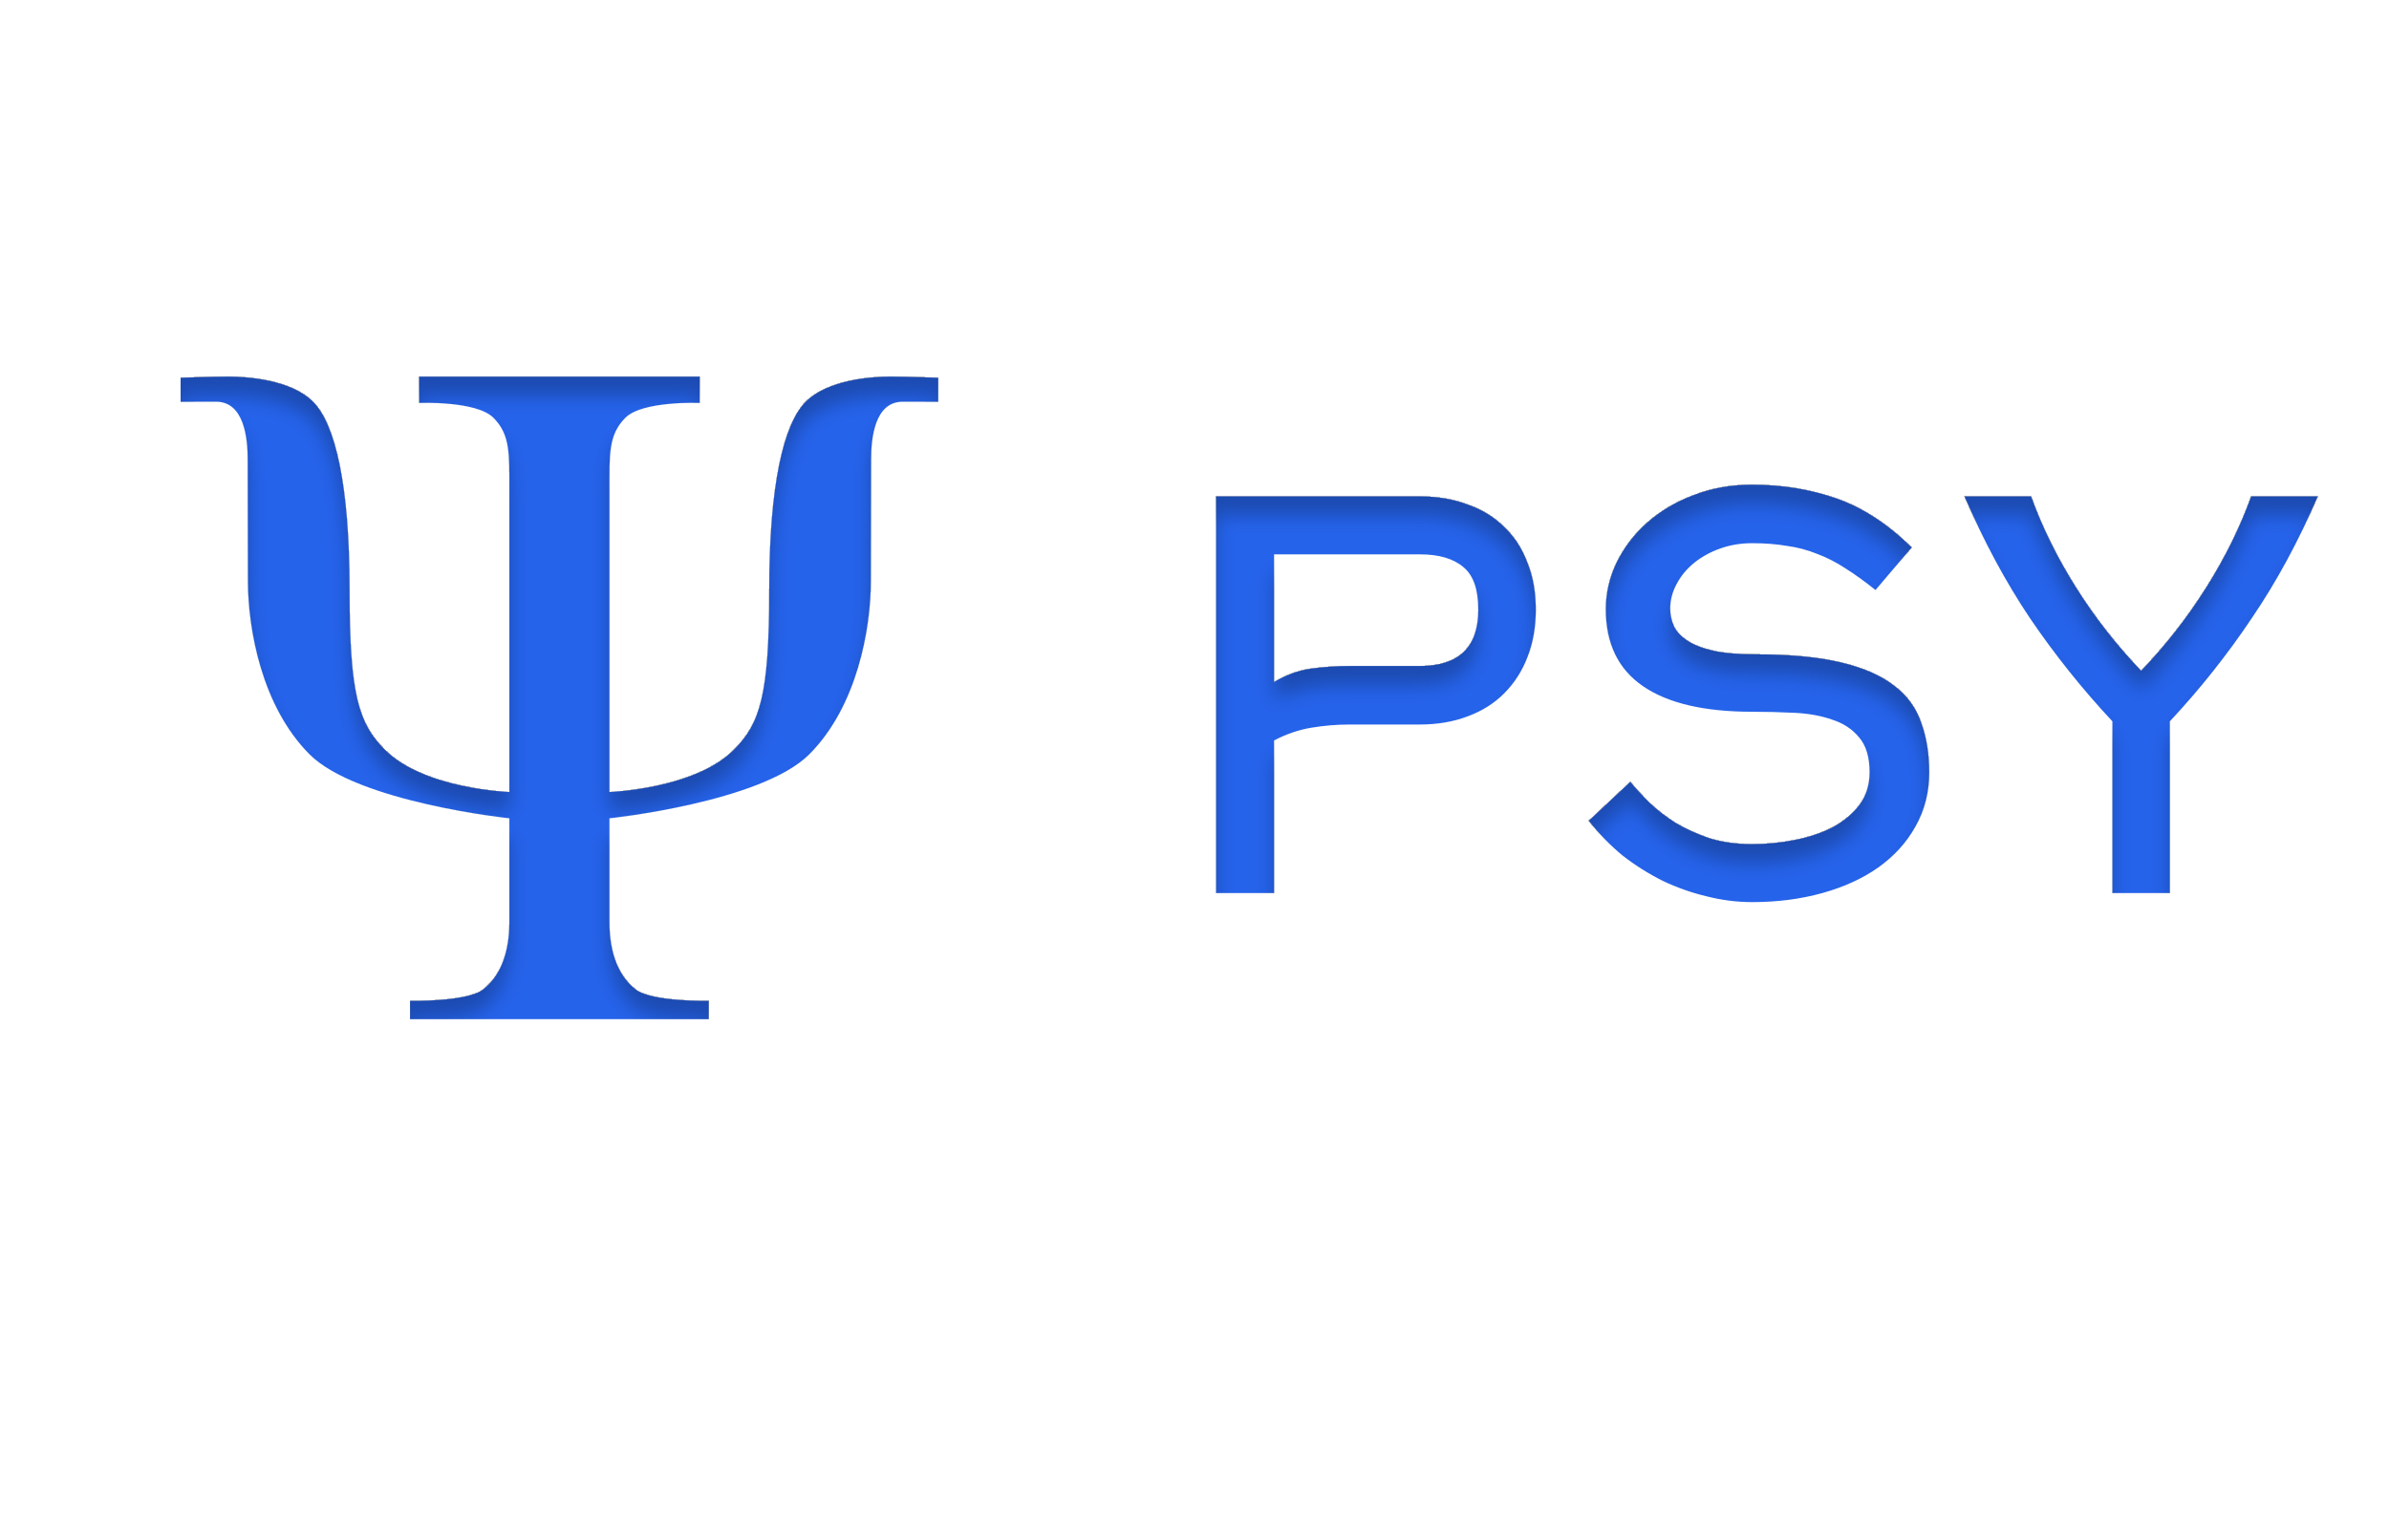
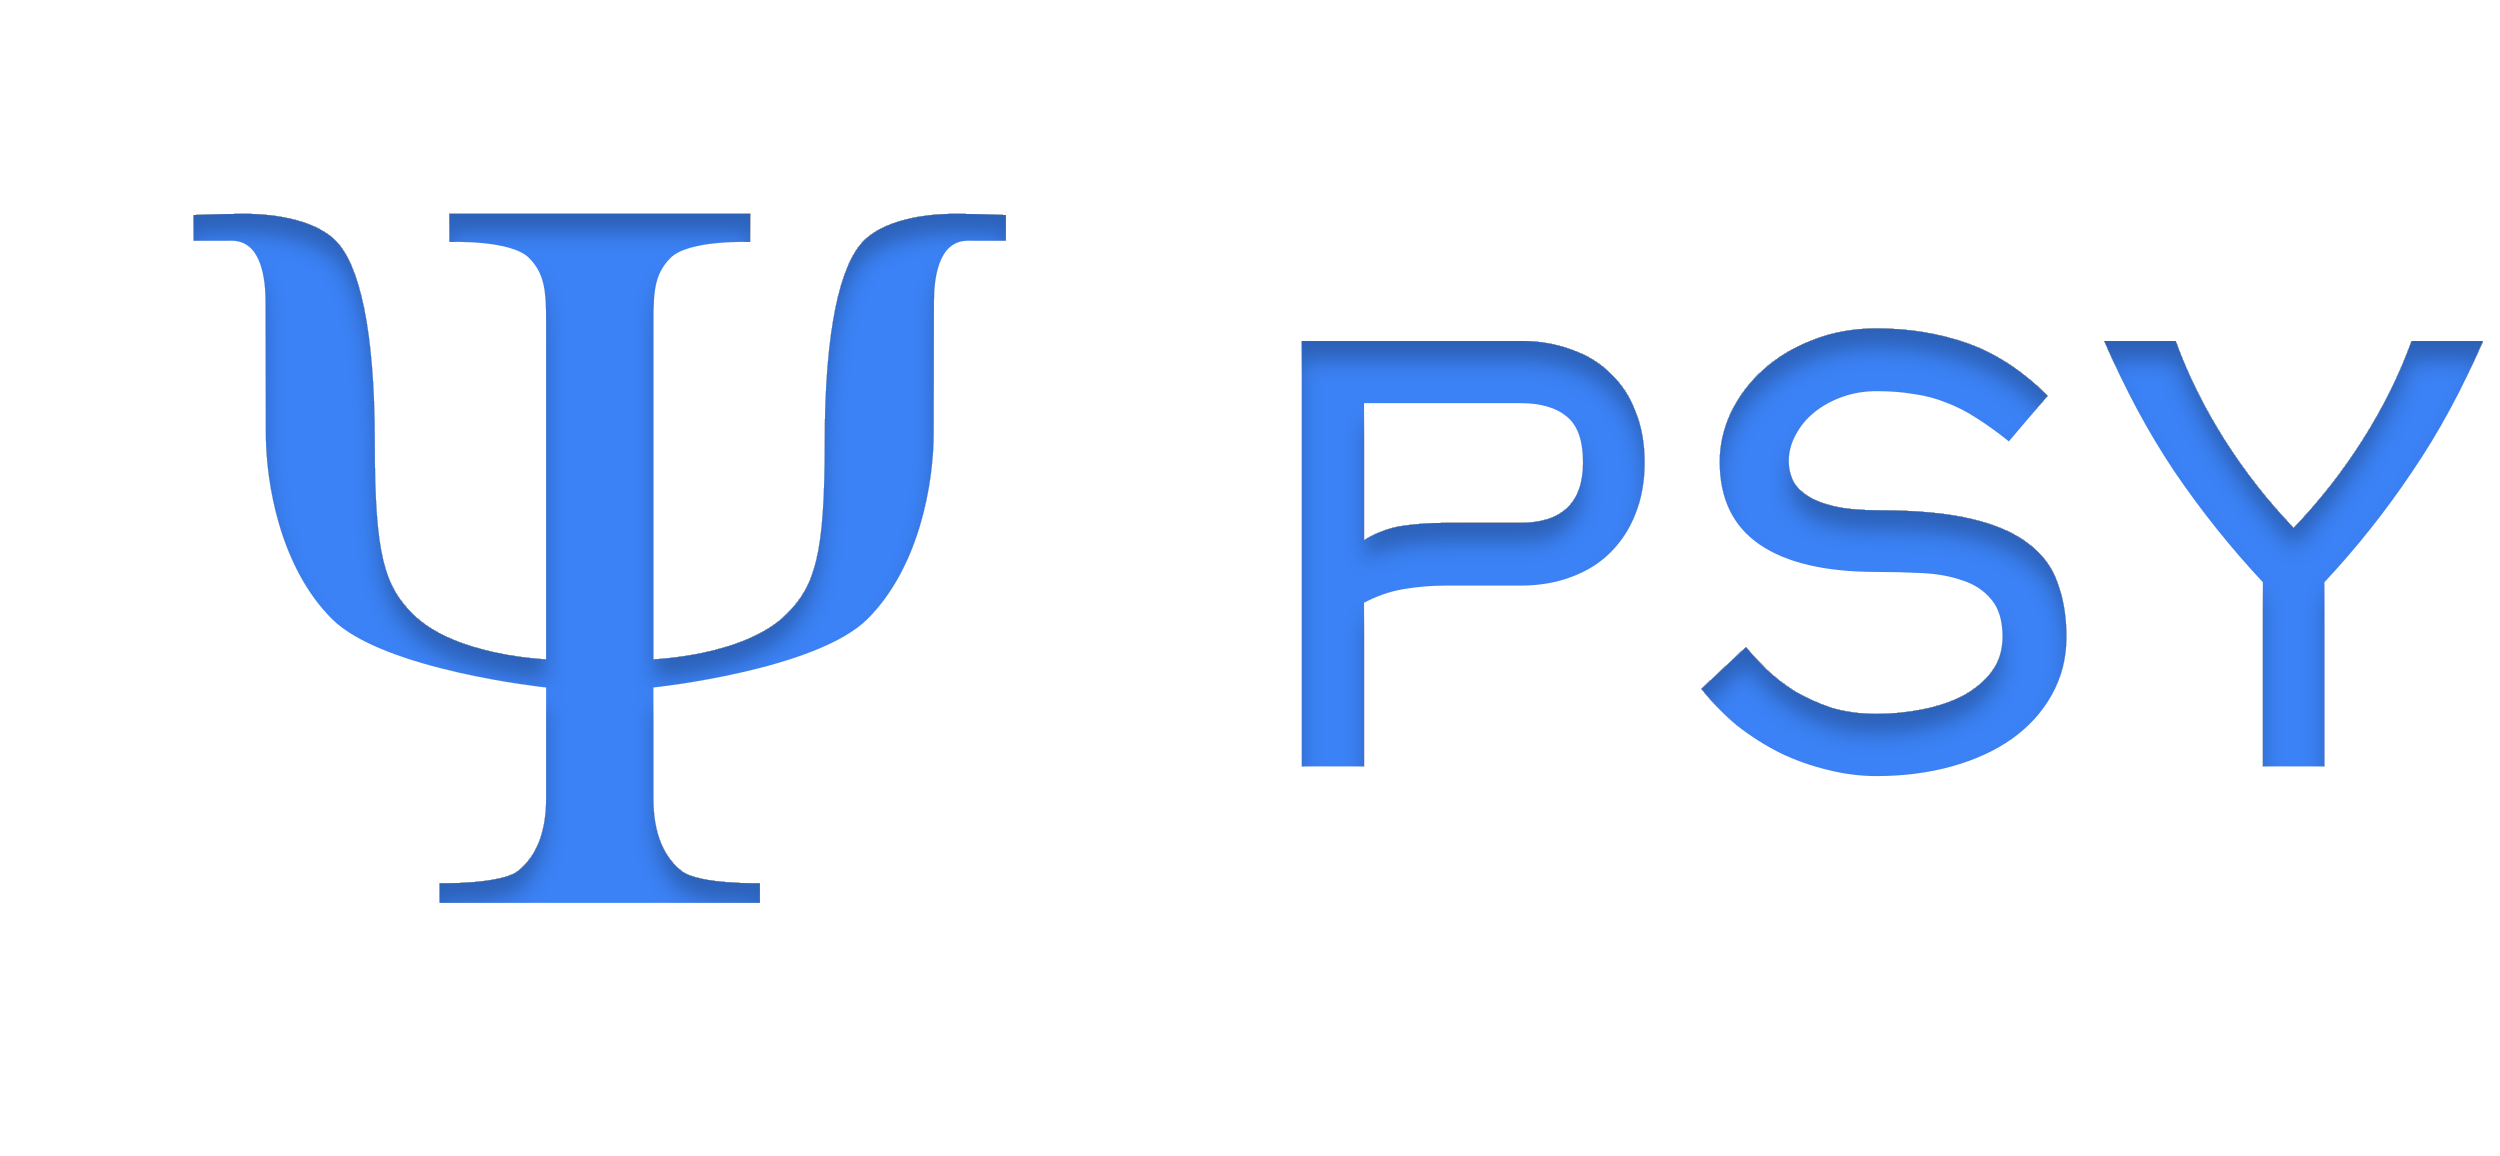
- <svg xmlns="http://www.w3.org/2000/svg" class="" width="501" height="323" viewBox="0 0 501 323" fill="none">
+ <svg xmlns="http://www.w3.org/2000/svg" width="489" height="226" viewBox="0 0 489 226" fill="none">
  <g filter="url(#filter0_i_443_12578)">
-     <path fill-rule="evenodd" clip-rule="evenodd" d="M148.63 213.784V209.954C148.63 209.954 136.66 210.193 133.309 207.56C129.958 204.927 127.803 200.378 127.803 193.436C127.803 186.494 127.803 171.651 127.803 171.651C127.803 171.651 159.642 168.3 169.696 158.246C179.751 148.191 182.623 131.913 182.623 121.858C182.623 116.831 182.676 103.319 182.676 96.255C182.676 91.941 183.439 84.259 189.294 84.259C192.205 84.259 196.747 84.274 196.747 84.274V79.247C196.747 79.247 190.523 79.007 186.693 79.007C182.863 79.007 173.646 79.606 168.978 84.274C164.31 88.942 161.318 101.749 161.318 123.773C161.318 145.797 159.403 151.782 153.897 157.288C145.637 165.548 127.803 166.145 127.803 166.145C127.803 166.145 127.803 110.607 127.803 102.946C127.803 95.286 127.564 91.216 131.154 87.625C134.745 84.034 146.715 84.513 146.715 84.513V79.007H87.91V84.513C87.91 84.513 99.88 84.034 103.471 87.625C107.062 91.216 106.822 95.286 106.822 102.946C106.822 110.607 106.822 166.145 106.822 166.145C106.822 166.145 88.989 165.548 80.729 157.288C75.223 151.782 73.308 145.797 73.308 123.773C73.308 101.749 70.315 88.942 65.647 84.274C60.979 79.606 51.762 79.007 47.932 79.007C44.102 79.007 37.878 79.247 37.878 79.247V84.274C37.878 84.274 42.42 84.259 45.331 84.259C51.187 84.259 51.949 91.941 51.949 96.255C51.949 103.319 52.002 116.831 52.002 121.858C52.002 131.913 54.874 148.191 64.929 158.246C74.983 168.3 106.822 171.651 106.822 171.651C106.822 171.651 106.822 186.494 106.822 193.436C106.822 200.378 104.668 204.927 101.316 207.56C97.965 210.193 85.995 209.954 85.995 209.954V213.784" fill="#2563EB" />
-     <path d="M297.752 139.711C305.931 139.711 310.021 135.77 310.021 127.888C310.021 123.649 308.98 120.675 306.898 118.964C304.816 117.18 301.767 116.287 297.752 116.287H267.19V143.057C269.718 141.57 272.283 140.64 274.886 140.268C277.563 139.897 280.277 139.711 283.028 139.711H297.752ZM255.032 187.338V104.13H297.752C301.395 104.13 304.704 104.687 307.679 105.803C310.727 106.844 313.293 108.405 315.375 110.487C317.531 112.495 319.167 114.986 320.283 117.961C321.472 120.861 322.067 124.17 322.067 127.888C322.067 131.606 321.472 134.952 320.283 137.926C319.167 140.826 317.531 143.354 315.375 145.511C313.293 147.593 310.727 149.192 307.679 150.307C304.704 151.422 301.395 151.98 297.752 151.98H283.028C280.351 151.98 277.675 152.203 274.998 152.649C272.321 153.096 269.718 153.988 267.19 155.326V187.338H255.032ZM404.578 162.019C404.578 166.183 403.611 169.975 401.678 173.396C399.819 176.742 397.216 179.605 393.87 181.984C390.598 184.289 386.694 186.074 382.158 187.338C377.622 188.602 372.715 189.234 367.435 189.234C364.238 189.234 361.04 188.825 357.843 188.007C354.72 187.264 351.671 186.186 348.696 184.773C345.722 183.286 342.896 181.501 340.219 179.419C337.617 177.262 335.275 174.846 333.192 172.169L341.893 164.026C343.008 165.365 344.346 166.815 345.908 168.376C347.47 169.864 349.291 171.276 351.373 172.615C353.53 173.879 355.909 174.957 358.512 175.85C361.189 176.668 364.163 177.077 367.435 177.077C370.484 177.077 373.495 176.779 376.47 176.184C379.444 175.589 382.084 174.697 384.389 173.507C386.694 172.243 388.553 170.682 389.966 168.823C391.379 166.889 392.085 164.621 392.085 162.019C392.085 158.821 391.342 156.367 389.855 154.657C388.442 152.947 386.583 151.72 384.278 150.976C381.972 150.158 379.333 149.675 376.358 149.526C373.384 149.378 370.409 149.303 367.435 149.303C357.397 149.303 349.775 147.519 344.569 143.949C339.364 140.38 336.762 134.989 336.762 127.776C336.762 124.43 337.505 121.195 338.993 118.072C340.554 114.875 342.673 112.086 345.35 109.707C348.102 107.253 351.336 105.319 355.054 103.907C358.847 102.419 362.974 101.676 367.435 101.676C373.756 101.676 379.667 102.642 385.17 104.576C390.673 106.509 395.915 109.93 400.897 114.837L393.312 123.761C391.081 121.976 388.962 120.452 386.955 119.187C385.021 117.923 383.051 116.92 381.043 116.176C379.035 115.358 376.916 114.8 374.685 114.503C372.529 114.131 370.112 113.945 367.435 113.945C365.056 113.945 362.825 114.317 360.743 115.061C358.661 115.804 356.839 116.808 355.277 118.072C353.716 119.336 352.489 120.823 351.596 122.534C350.704 124.17 350.258 125.88 350.258 127.664C350.258 128.929 350.518 130.156 351.039 131.345C351.559 132.461 352.489 133.465 353.827 134.357C355.166 135.249 356.95 135.956 359.181 136.476C361.486 136.997 364.424 137.257 367.993 137.257C375.28 137.257 381.266 137.815 385.951 138.93C390.71 140.045 394.465 141.681 397.216 143.838C399.967 145.92 401.864 148.522 402.905 151.645C404.02 154.694 404.578 158.152 404.578 162.019ZM449.02 140.715C454.151 135.361 458.687 129.561 462.628 123.314C466.569 117.068 469.729 110.673 472.109 104.13H486.051C482.036 113.499 477.426 122.013 472.22 129.672C467.09 137.331 461.364 144.544 455.043 151.311V187.338H442.997V151.311C436.676 144.544 430.914 137.331 425.708 129.672C420.578 122.013 416.004 113.499 411.989 104.13H425.931C428.311 110.673 431.471 117.068 435.412 123.314C439.353 129.561 443.889 135.361 449.02 140.715Z" fill="#2563EB" />
+     <path fill-rule="evenodd" clip-rule="evenodd" d="M148.63 176.604V172.774C148.63 172.774 136.66 173.013 133.309 170.38C129.958 167.747 127.803 163.198 127.803 156.256C127.803 149.314 127.803 134.472 127.803 134.472C127.803 134.472 159.642 131.12 169.696 121.066C179.751 111.011 182.623 94.733 182.623 84.678C182.623 79.651 182.676 66.139 182.676 59.075C182.676 54.761 183.439 47.079 189.294 47.079C192.205 47.079 196.747 47.094 196.747 47.094V42.067C196.747 42.067 190.523 41.827 186.693 41.827C182.863 41.827 173.646 42.426 168.978 47.094C164.31 51.762 161.318 64.569 161.318 86.593C161.318 108.617 159.403 114.602 153.897 120.108C145.637 128.368 127.803 128.965 127.803 128.965C127.803 128.965 127.803 73.427 127.803 65.766C127.803 58.106 127.564 54.036 131.154 50.445C134.745 46.855 146.715 47.333 146.715 47.333V41.827H87.91V47.333C87.91 47.333 99.88 46.855 103.471 50.445C107.062 54.036 106.822 58.106 106.822 65.766C106.822 73.427 106.822 128.965 106.822 128.965C106.822 128.965 88.989 128.368 80.729 120.108C75.223 114.602 73.308 108.617 73.308 86.593C73.308 64.57 70.315 51.762 65.647 47.094C60.979 42.426 51.762 41.827 47.932 41.827C44.102 41.827 37.878 42.067 37.878 42.067V47.094C37.878 47.094 42.42 47.08 45.331 47.08C51.187 47.08 51.949 54.761 51.949 59.075C51.949 66.139 52.002 79.651 52.002 84.678C52.002 94.733 54.874 111.011 64.929 121.066C74.983 131.12 106.822 134.472 106.822 134.472C106.822 134.472 106.822 149.314 106.822 156.256C106.822 163.198 104.668 167.747 101.316 170.38C97.965 173.013 85.995 172.774 85.995 172.774V176.604" fill="#3B82F6" />
+     <path d="M297.37 102.279C305.55 102.279 309.64 98.338 309.64 90.456C309.64 86.217 308.599 83.243 306.517 81.533C304.435 79.748 301.386 78.856 297.37 78.856H266.809V105.625C269.337 104.138 271.902 103.209 274.505 102.837C277.182 102.465 279.896 102.279 282.647 102.279H297.37ZM254.651 149.906V66.698H297.37C301.014 66.698 304.323 67.256 307.297 68.371C310.346 69.412 312.912 70.974 314.994 73.056C317.15 75.063 318.786 77.555 319.901 80.529C321.091 83.429 321.686 86.738 321.686 90.456C321.686 94.174 321.091 97.52 319.901 100.494C318.786 103.394 317.15 105.923 314.994 108.079C312.912 110.161 310.346 111.76 307.297 112.875C304.323 113.991 301.014 114.548 297.37 114.548H282.647C279.97 114.548 277.293 114.772 274.616 115.218C271.939 115.664 269.337 116.556 266.809 117.895V149.906H254.651ZM404.196 124.587C404.196 128.751 403.23 132.543 401.296 135.964C399.437 139.31 396.835 142.173 393.489 144.553C390.217 146.858 386.313 148.642 381.777 149.906C377.241 151.171 372.333 151.803 367.054 151.803C363.856 151.803 360.659 151.394 357.461 150.576C354.338 149.832 351.29 148.754 348.315 147.341C345.341 145.854 342.515 144.069 339.838 141.987C337.236 139.831 334.893 137.414 332.811 134.737L341.511 126.595C342.627 127.933 343.965 129.383 345.527 130.945C347.088 132.432 348.91 133.845 350.992 135.183C353.149 136.447 355.528 137.526 358.131 138.418C360.808 139.236 363.782 139.645 367.054 139.645C370.103 139.645 373.114 139.347 376.089 138.753C379.063 138.158 381.703 137.265 384.008 136.076C386.313 134.811 388.172 133.25 389.585 131.391C390.998 129.458 391.704 127.19 391.704 124.587C391.704 121.39 390.96 118.936 389.473 117.225C388.06 115.515 386.201 114.288 383.896 113.545C381.591 112.727 378.951 112.243 375.977 112.095C373.003 111.946 370.028 111.871 367.054 111.871C357.015 111.871 349.393 110.087 344.188 106.518C338.983 102.948 336.38 97.557 336.38 90.344C336.38 86.998 337.124 83.763 338.611 80.64C340.173 77.443 342.292 74.654 344.969 72.275C347.72 69.821 350.955 67.888 354.673 66.475C358.465 64.988 362.592 64.244 367.054 64.244C373.374 64.244 379.286 65.211 384.789 67.144C390.291 69.078 395.534 72.498 400.516 77.406L392.931 86.329C390.7 84.544 388.581 83.02 386.573 81.756C384.64 80.492 382.669 79.488 380.662 78.744C378.654 77.926 376.535 77.369 374.304 77.071C372.147 76.699 369.731 76.513 367.054 76.513C364.674 76.513 362.444 76.885 360.361 77.629C358.279 78.372 356.458 79.376 354.896 80.64C353.334 81.904 352.108 83.392 351.215 85.102C350.323 86.738 349.877 88.448 349.877 90.233C349.877 91.497 350.137 92.724 350.657 93.914C351.178 95.029 352.108 96.033 353.446 96.925C354.784 97.817 356.569 98.524 358.8 99.044C361.105 99.565 364.042 99.825 367.612 99.825C374.899 99.825 380.885 100.383 385.569 101.498C390.328 102.614 394.084 104.25 396.835 106.406C399.586 108.488 401.482 111.091 402.523 114.214C403.639 117.263 404.196 120.72 404.196 124.587ZM448.639 103.283C453.77 97.929 458.306 92.129 462.247 85.883C466.188 79.637 469.348 73.242 471.728 66.698H485.67C481.655 76.067 477.044 84.582 471.839 92.24C466.708 99.9 460.983 107.112 454.662 113.879V149.906H442.616V113.879C436.295 107.112 430.532 99.9 425.327 92.24C420.196 84.582 415.623 76.067 411.608 66.698H425.55C427.93 73.242 431.09 79.637 435.031 85.883C438.972 92.129 443.508 97.929 448.639 103.283Z" fill="#3B82F6" />
  </g>
  <defs>
-     <filter id="filter0_i_443_12578" x="0.698" y="0" width="499.604" height="327" filterUnits="userSpaceOnUse" color-interpolation-filters="sRGB">
+     <filter id="filter0_i_443_12578" x="0.698" y="0" width="487.986" height="229.403" filterUnits="userSpaceOnUse" color-interpolation-filters="sRGB">
      <feFlood flood-opacity="0" result="BackgroundImageFix" />
      <feBlend mode="normal" in="SourceGraphic" in2="BackgroundImageFix" result="shape" />
      <feColorMatrix in="SourceAlpha" type="matrix" values="0 0 0 0 0 0 0 0 0 0 0 0 0 0 0 0 0 0 127 0" result="hardAlpha" />
      <feOffset dy="4" />
      <feGaussianBlur stdDeviation="2" />
      <feComposite in2="hardAlpha" operator="arithmetic" k2="-1" k3="1" />
      <feColorMatrix type="matrix" values="0 0 0 0 0 0 0 0 0 0 0 0 0 0 0 0 0 0 0.25 0" />
      <feBlend mode="normal" in2="shape" result="effect1_innerShadow_443_12578" />
    </filter>
  </defs>
</svg>
